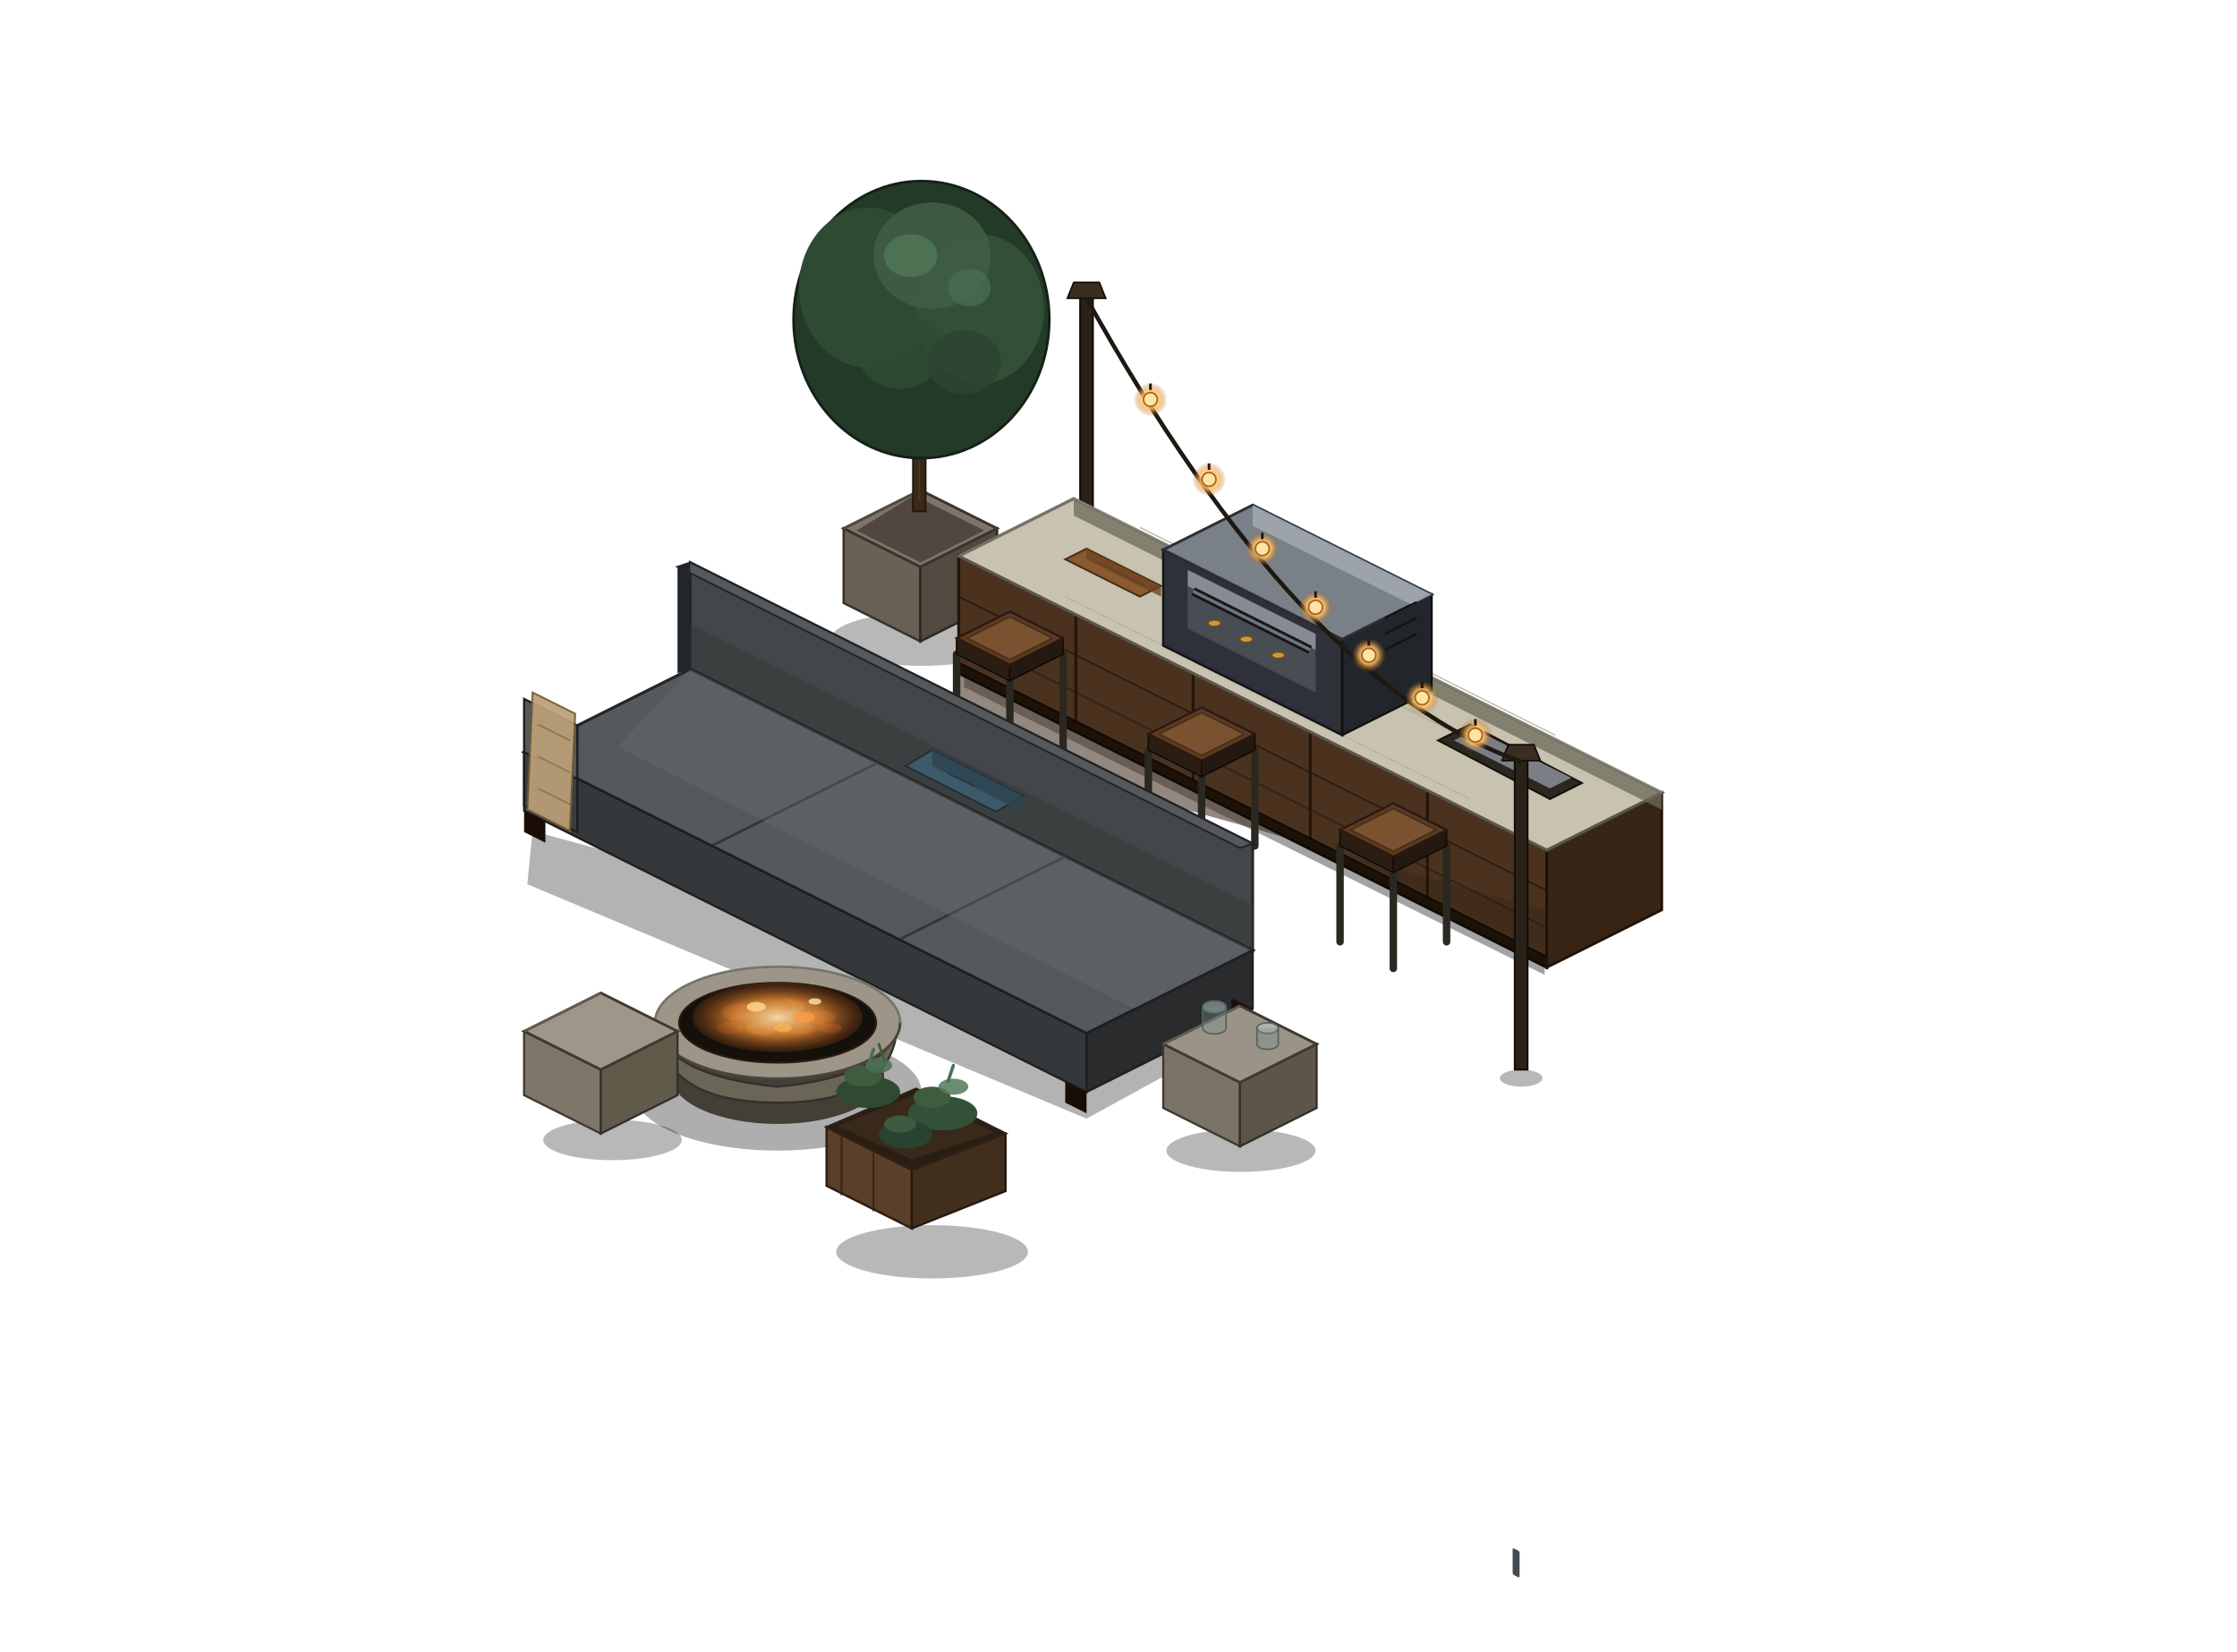
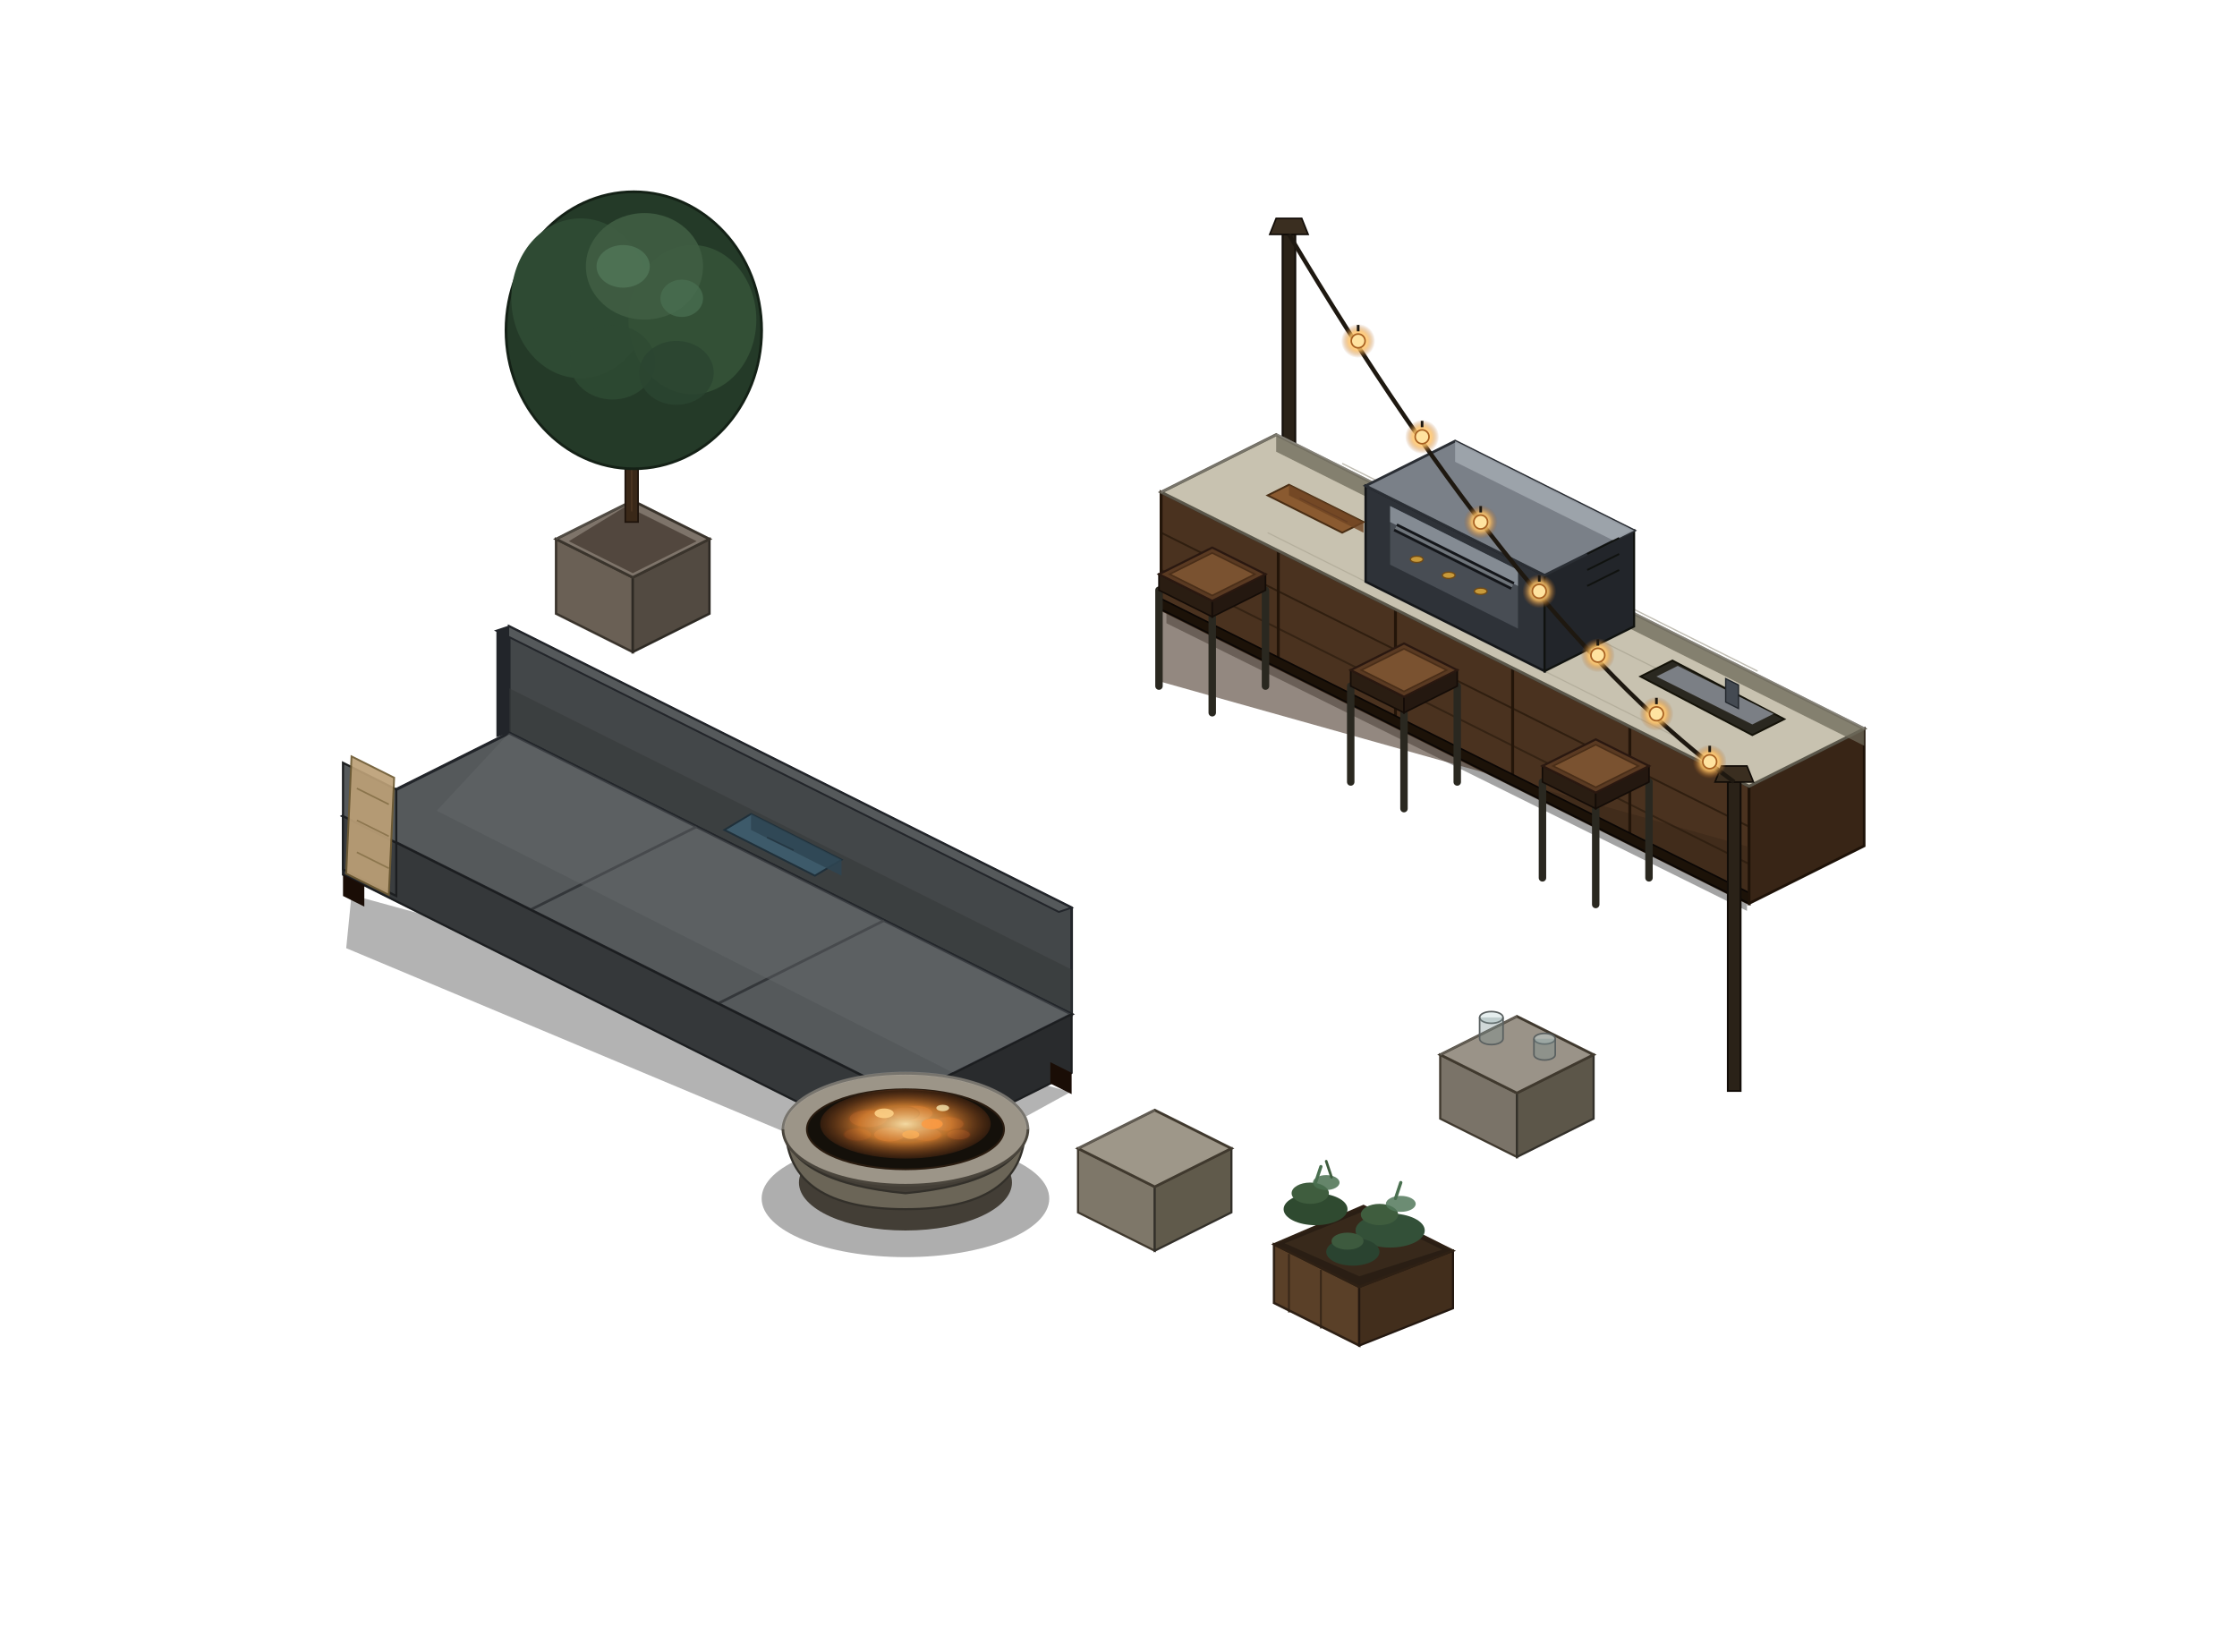
<svg xmlns="http://www.w3.org/2000/svg" viewBox="20 0 420 310">
  <defs>
    <radialGradient id="deckFireGlow" cx="50%" cy="50%" r="60%">
      <stop offset="0%" stop-color="#ffe3a8" stop-opacity="0.95" />
      <stop offset="45%" stop-color="#ff9a3a" stop-opacity="0.7" />
      <stop offset="100%" stop-color="#7a2a10" stop-opacity="0" />
    </radialGradient>
    <radialGradient id="deckBulbGlow" cx="50%" cy="50%" r="50%">
      <stop offset="0%" stop-color="#fff2c0" stop-opacity="1" />
      <stop offset="55%" stop-color="#ffc060" stop-opacity="0.8" />
      <stop offset="100%" stop-color="#a86020" stop-opacity="0" />
    </radialGradient>
    <g id="deckBarStool">
      <line x1="-10" y1="0" x2="-10" y2="-18" stroke="#2a2820" stroke-width="1.4" stroke-linecap="round" />
      <line x1="0" y1="5" x2="0" y2="-13" stroke="#2a2820" stroke-width="1.4" stroke-linecap="round" />
      <line x1="10" y1="0" x2="10" y2="-18" stroke="#2a2820" stroke-width="1.4" stroke-linecap="round" />
      <polygon points="-10,-21 0,-16 0,-13 -10,-18" fill="#2a1d12" stroke="#140c07" stroke-width="0.3" />
      <polygon points="0,-16 10,-21 10,-18 0,-13" fill="#241810" stroke="#140c07" stroke-width="0.3" />
      <polygon points="-10,-21 0,-16 10,-21 0,-26" fill="#5a3a22" stroke="#2a1810" stroke-width="0.4" />
      <polygon points="-8,-21 0,-17 8,-21 0,-25" fill="#7a5230" stroke="#4a2e18" stroke-width="0.3" />
    </g>
  </defs>
-   <ellipse cx="193" cy="120" rx="17" ry="5" fill="rgba(0,0,0,0.28)" />
-   <polygon points="178.4,99.2 192.8,106.4 192.8,120.4 178.4,113.2" fill="#6a6055" stroke="#3a342c" stroke-width="0.45" />
-   <polygon points="192.8,106.4 207.2,99.2 207.2,113.2 192.8,120.4" fill="#524a41" stroke="#2e2a24" stroke-width="0.45" />
-   <polygon points="192.8,92 207.2,99.2 192.8,106.4 178.4,99.2" fill="#7e746a" stroke="#3a342c" stroke-width="0.5" />
-   <polygon points="191.6,93 204.8,99.6 192.8,105.6 180.8,99.6" fill="#4a3f36" opacity="0.85" />
-   <line x1="178.4" y1="99.2" x2="192.8" y2="92" stroke="rgba(255,255,255,0.12)" stroke-width="0.4" />
-   <rect x="191.4" y="68" width="2.4" height="28" fill="#3a2818" stroke="#1e130b" stroke-width="0.3" />
-   <line x1="192.6" y1="70" x2="192.6" y2="94" stroke="#5a4028" stroke-width="0.3" opacity="0.5" />
-   <ellipse cx="193" cy="60" rx="24" ry="26" fill="#243a28" stroke="#142116" stroke-width="0.5" />
-   <ellipse cx="183" cy="54" rx="13" ry="15" fill="#2e4a33" />
-   <ellipse cx="204" cy="58" rx="12" ry="14" fill="#335036" />
-   <ellipse cx="195" cy="48" rx="11" ry="10" fill="#3f5d42" opacity="0.9" />
-   <ellipse cx="189" cy="66" rx="8" ry="7" fill="#2e4a33" opacity="0.85" />
-   <ellipse cx="201" cy="68" rx="7" ry="6" fill="#2a4430" opacity="0.85" />
-   <ellipse cx="191" cy="48" rx="5" ry="4" fill="#52785a" opacity="0.75" />
-   <ellipse cx="202" cy="54" rx="4" ry="3.5" fill="#4a7052" opacity="0.7" />
-   <ellipse cx="224" cy="116" rx="4" ry="1.6" fill="rgba(0,0,0,0.28)" />
-   <rect x="222.8" y="56" width="2.4" height="58" fill="#2a2218" stroke="#120d08" stroke-width="0.35" />
-   <polygon points="220.4,56 227.6,56 226.4,53 221.6,53" fill="#3a2e20" stroke="#120d08" stroke-width="0.3" />
-   <polygon points="201,127 310,181 310,183 201,129" fill="rgba(0,0,0,0.36)" />
-   <polygon points="200,104.4 310.4,159.6 310.4,181.6 200,126.4" fill="#4a321f" stroke="#231509" stroke-width="0.55" />
-   <polygon points="200,140 310.4,171 310.4,181.6 200,126.4" fill="#3a2617" opacity="0.55" />
-   <line x1="222" y1="115.4" x2="222" y2="137.4" stroke="#231509" stroke-width="0.55" />
-   <line x1="244" y1="126.4" x2="244" y2="148.4" stroke="#231509" stroke-width="0.55" />
-   <line x1="266" y1="137.4" x2="266" y2="159.4" stroke="#231509" stroke-width="0.55" />
-   <line x1="288" y1="148.4" x2="288" y2="170.4" stroke="#231509" stroke-width="0.55" />
-   <line x1="200" y1="112" x2="310.4" y2="167.2" stroke="#231509" stroke-width="0.35" opacity="0.7" />
-   <line x1="200" y1="119" x2="310.4" y2="174.2" stroke="#231509" stroke-width="0.35" opacity="0.55" />
-   <polygon points="200,124.4 310.4,179.6 310.4,181.6 200,126.4" fill="#1c1208" stroke="#0a0604" stroke-width="0.3" />
-   <polygon points="332,148.8 310.4,159.6 310.4,181.6 332,170.8" fill="#382516" stroke="#1e1208" stroke-width="0.5" />
-   <polygon points="221.6,93.6 332,148.8 310.4,159.6 200,104.4" fill="#c8c2b0" stroke="#5a564a" stroke-width="0.55" />
-   <line x1="221.6" y1="93.6" x2="332" y2="148.8" stroke="rgba(255,255,255,0.28)" stroke-width="0.5" />
-   <line x1="221.6" y1="93.6" x2="200" y2="104.4" stroke="rgba(255,255,255,0.18)" stroke-width="0.4" />
-   <line x1="234" y1="99" x2="312" y2="138" stroke="#8e8876" stroke-width="0.25" opacity="0.55" />
-   <line x1="220" y1="112" x2="296" y2="150" stroke="#9c9684" stroke-width="0.22" opacity="0.45" />
-   <line x1="242" y1="112" x2="302" y2="142" stroke="#8e8876" stroke-width="0.22" opacity="0.4" />
-   <polygon points="221.6,93.6 332,148.8 332,152 221.6,96.8" fill="#6e6a5a" opacity="0.75" />
-   <polygon points="296,136 317,147 311,150 290,139" fill="#2a2820" stroke="#141208" stroke-width="0.35" />
-   <polygon points="297,137 315,146 311,148 293,139" fill="#8a8e96" opacity="0.85" />
-   <rect x="304" y="139" width="1.3" height="5" rx="0.3" fill="#444a52" transform="skewY(26.5)" />
-   <polygon points="238.4,103.2 272,120 272,138 238.4,121.2" fill="#2e3238" stroke="#141619" stroke-width="0.45" />
-   <polygon points="243,107 267,119 267,130 243,118" fill="#4a5058" opacity="0.9" />
-   <polygon points="243,107 267,119 267,122 243,110" fill="#8e969e" opacity="0.85" />
-   <polygon points="288.8,111.6 272,120 272,138 288.8,129.6" fill="#22252a" stroke="#10120f" stroke-width="0.4" />
-   <polygon points="255.2,94.8 288.8,111.6 272,120 238.4,103.2" fill="#7a8088" stroke="#2a2e34" stroke-width="0.5" />
-   <polygon points="255.2,94.8 288.8,111.6 285,113.5 255.2,98.7" fill="#a0a6ae" opacity="0.9" />
-   <line x1="244" y1="111" x2="266" y2="122" stroke="#14161a" stroke-width="1.6" />
-   <line x1="244" y1="111" x2="266" y2="122" stroke="#6e747a" stroke-width="0.6" />
-   <ellipse cx="248" cy="117" rx="1.2" ry="0.6" fill="#c89a3a" stroke="#6e4a18" stroke-width="0.25" />
-   <ellipse cx="254" cy="120" rx="1.2" ry="0.6" fill="#c89a3a" stroke="#6e4a18" stroke-width="0.25" />
-   <ellipse cx="260" cy="123" rx="1.2" ry="0.6" fill="#c89a3a" stroke="#6e4a18" stroke-width="0.25" />
-   <line x1="280" y1="116" x2="286" y2="113" stroke="#10120f" stroke-width="0.35" />
-   <line x1="280" y1="119" x2="286" y2="116" stroke="#10120f" stroke-width="0.35" />
-   <line x1="280" y1="122" x2="286" y2="119" stroke="#10120f" stroke-width="0.35" />
-   <polygon points="224,103 238,110 234,112 220,105" fill="#8a5a30" stroke="#4a2e14" stroke-width="0.35" />
-   <polygon points="224,103 238,110 238,112 224,105" fill="#6e4422" opacity="0.8" />
-   <line x1="226" y1="105.5" x2="235" y2="110" stroke="#5a3520" stroke-width="0.25" opacity="0.5" />
-   <use href="#deckBarStool" transform="translate(209.6 140.8)" />
-   <use href="#deckBarStool" transform="translate(245.6 158.8)" />
-   <use href="#deckBarStool" transform="translate(281.6 176.8)" />
-   <ellipse cx="305.6" cy="202.4" rx="4" ry="1.6" fill="rgba(0,0,0,0.28)" />
-   <rect x="304.4" y="142.8" width="2.4" height="58" fill="#2a2218" stroke="#120d08" stroke-width="0.35" />
-   <polygon points="302,142.8 309.2,142.8 308,139.8 303.2,139.8" fill="#3a2e20" stroke="#120d08" stroke-width="0.3" />
-   <polygon points="120,156 255,193 224,210 119,166" fill="rgba(0,0,0,0.3)" />
-   <polygon points="149.6,125.6 255.2,178.4 255.2,158.4 149.6,105.6" fill="#434749" stroke="#22252a" stroke-width="0.5" />
-   <polygon points="149.6,125.6 255.2,178.4 255.2,170 149.6,117.2" fill="#353839" opacity="0.55" />
-   <polygon points="149.6,105.6 255.2,158.4 252.8,159.2 147.2,106.4" fill="#55595b" stroke="#22252a" stroke-width="0.35" />
-   <polygon points="149.6,105.6 147.2,106.4 147.2,126.4 149.6,125.6" fill="#22252a" />
-   <polygon points="149.6,125.6 255.2,178.4 224,194 118.4,141.2" fill="#55595b" stroke="#22252a" stroke-width="0.55" />
-   <line x1="184.8" y1="143.2" x2="153.6" y2="158.8" stroke="#2e3134" stroke-width="0.5" opacity="0.85" />
-   <line x1="220" y1="160.8" x2="188.8" y2="176.4" stroke="#2e3134" stroke-width="0.5" opacity="0.85" />
-   <polygon points="149.6,125.6 255.2,178.4 233,189.4 136,140.2" fill="#6a6e70" opacity="0.35" />
-   <polygon points="118.4,141.2 224,194 224,205 118.4,152.2" fill="#35383a" stroke="#1c1e20" stroke-width="0.4" />
-   <polygon points="224,194 255.2,178.4 255.2,189.4 224,205" fill="#292b2d" stroke="#1c1e20" stroke-width="0.4" />
-   <polygon points="118.4,152.2 122.4,154.2 122.4,158.2 118.4,156.2" fill="#1a0d06" />
-   <polygon points="220,203 224,205 224,209 220,207" fill="#1a0d06" />
-   <polygon points="251.2,187.4 255.2,189.4 255.2,193.4 251.2,191.4" fill="#1a0d06" />
-   <polygon points="118.4,141.2 128.4,146.2 128.4,156.2 118.4,151.2" fill="#3a3d3f" stroke="#1c1e20" stroke-width="0.4" />
-   <polygon points="118.4,131.2 128.4,136.2 128.4,146.2 118.4,141.2" fill="#55595b" stroke="#1c1e20" stroke-width="0.4" />
-   <polygon points="118.4,131.2 128.4,136.2 127.2,135.6 117.2,130.6" fill="#3a3d3f" />
-   <polygon points="195,140.8 212,149.4 207,152.4 190,143.8" fill="#3d5a6a" stroke="#20303a" stroke-width="0.35" />
-   <polygon points="195,140.8 212,149.4 212,152.4 195,143.8" fill="#2e4552" opacity="0.85" />
-   <line x1="198" y1="145.2" x2="203" y2="147.6" stroke="#20303a" stroke-width="0.3" opacity="0.7" />
-   <polygon points="120,130 128,134 127,156 119,152" fill="#bca076" stroke="#6e5a32" stroke-width="0.35" opacity="0.92" />
-   <line x1="121" y1="136" x2="127" y2="139" stroke="#6e5a32" stroke-width="0.3" opacity="0.6" />
-   <line x1="121" y1="142" x2="127" y2="145" stroke="#6e5a32" stroke-width="0.3" opacity="0.55" />
-   <line x1="121" y1="148" x2="127" y2="151" stroke="#6e5a32" stroke-width="0.3" opacity="0.55" />
-   <ellipse cx="253" cy="216" rx="14" ry="4" fill="rgba(0,0,0,0.28)" />
-   <polygon points="238.4,196 252.8,203.2 252.8,215.2 238.4,208" fill="#7a7368" stroke="#40392e" stroke-width="0.4" />
-   <polygon points="252.8,203.2 267.2,196 267.2,208 252.8,215.2" fill="#5c5649" stroke="#33302a" stroke-width="0.4" />
-   <polygon points="252.8,188.8 267.2,196 252.8,203.2 238.4,196" fill="#9a9388" stroke="#40392e" stroke-width="0.5" />
-   <line x1="238.4" y1="196" x2="252.8" y2="188.8" stroke="rgba(255,255,255,0.18)" stroke-width="0.4" />
-   <ellipse cx="248" cy="189" rx="2.2" ry="1.1" fill="rgba(200,220,220,0.45)" stroke="#5a6060" stroke-width="0.3" />
-   <path d="M 245.8,189 L 245.8,193 A 2.2,1.1 0 0 0 250.2,193 L 250.2,189" fill="rgba(120,145,145,0.35)" stroke="#5a6060" stroke-width="0.3" />
-   <ellipse cx="258" cy="193" rx="2" ry="1" fill="rgba(200,220,220,0.45)" stroke="#5a6060" stroke-width="0.3" />
-   <path d="M 256,193 L 256,196 A 2,1 0 0 0 260,196 L 260,193" fill="rgba(120,145,145,0.35)" stroke="#5a6060" stroke-width="0.3" />
-   <ellipse cx="166" cy="205" rx="27" ry="11" fill="rgba(0,0,0,0.32)" />
-   <ellipse cx="166" cy="202" rx="20" ry="9" fill="#433e36" />
-   <path d="M 143.5,192 Q 144,207 166,207 Q 188,207 188.5,192 L 189,192 Q 187,202 166,204 Q 145,202 143,192 Z" fill="#6b6557" stroke="#33302a" stroke-width="0.4" />
-   <ellipse cx="166" cy="192" rx="23" ry="10.5" fill="#9c9588" stroke="#4a453c" stroke-width="0.5" />
-   <path d="M 143,192 A 23,10.5 0 0 1 189,192" fill="none" stroke="rgba(255,255,255,0.25)" stroke-width="0.6" />
-   <ellipse cx="166" cy="192" rx="18.5" ry="7.5" fill="#14100a" stroke="#2a1c10" stroke-width="0.35" />
-   <ellipse cx="159" cy="190" rx="3.6" ry="1.7" fill="#4a2412" stroke="#231008" stroke-width="0.25" />
-   <ellipse cx="168" cy="189" rx="3.2" ry="1.5" fill="#5a2c16" stroke="#231008" stroke-width="0.25" />
-   <ellipse cx="174" cy="191" rx="3" ry="1.4" fill="#4a2412" stroke="#231008" stroke-width="0.25" />
-   <ellipse cx="163" cy="193" rx="3" ry="1.4" fill="#5a2c16" stroke="#231008" stroke-width="0.25" />
-   <ellipse cx="170" cy="193" rx="2.8" ry="1.3" fill="#4a2412" stroke="#231008" stroke-width="0.25" />
-   <ellipse cx="166" cy="189" rx="2.6" ry="1.2" fill="#3a1c0c" stroke="#231008" stroke-width="0.25" />
-   <ellipse cx="157" cy="193" rx="2.6" ry="1.2" fill="#3a1c0c" stroke="#231008" stroke-width="0.2" />
-   <ellipse cx="176" cy="193" rx="2.2" ry="1" fill="#4a2412" stroke="#231008" stroke-width="0.2" />
-   <ellipse cx="166" cy="191" rx="16" ry="6.5" fill="url(#deckFireGlow)" />
-   <ellipse cx="162" cy="189" rx="1.8" ry="0.9" fill="#ffd48a" opacity="0.85" />
-   <ellipse cx="171" cy="191" rx="2" ry="1" fill="#ff9a40" opacity="0.8" />
-   <ellipse cx="167" cy="193" rx="1.6" ry="0.8" fill="#ffb258" opacity="0.7" />
-   <ellipse cx="173" cy="188" rx="1.2" ry="0.6" fill="#fff0b8" opacity="0.75" />
-   <ellipse cx="135" cy="214" rx="13" ry="3.8" fill="rgba(0,0,0,0.28)" />
-   <polygon points="118.4,193.6 132.8,200.8 132.8,212.8 118.4,205.6" fill="#7e7769" stroke="#40392e" stroke-width="0.4" />
-   <polygon points="132.8,200.8 147.2,193.6 147.2,205.6 132.8,212.8" fill="#605a4b" stroke="#33302a" stroke-width="0.4" />
-   <polygon points="132.8,186.4 147.2,193.6 132.8,200.8 118.4,193.6" fill="#9e9789" stroke="#40392e" stroke-width="0.5" />
-   <line x1="118.4" y1="193.6" x2="132.8" y2="186.4" stroke="rgba(255,255,255,0.18)" stroke-width="0.4" />
-   <ellipse cx="195" cy="235" rx="18" ry="5" fill="rgba(0,0,0,0.28)" />
-   <polygon points="175.2,211.6 191.2,219.6 191.2,230.6 175.2,222.6" fill="#5a4028" stroke="#2e2014" stroke-width="0.45" />
-   <line x1="178" y1="213.4" x2="178" y2="224.4" stroke="#2e2014" stroke-width="0.35" opacity="0.8" />
-   <line x1="184" y1="216.4" x2="184" y2="227.4" stroke="#2e2014" stroke-width="0.35" opacity="0.8" />
-   <polygon points="208.8,212.8 191.2,219.6 191.2,230.6 208.8,223.6" fill="#422e1c" stroke="#241810" stroke-width="0.4" />
-   <polygon points="192,204.4 208.8,212.8 191.2,219.6 175.2,211.6" fill="#2a1e14" stroke="#2e2014" stroke-width="0.45" />
-   <polygon points="192,205.4 206.8,212.6 191.2,217.6 177.2,211.4" fill="#3d2e1e" opacity="0.7" />
-   <ellipse cx="183" cy="205" rx="6" ry="3" fill="#2f4a30" />
-   <ellipse cx="182" cy="202" rx="3.5" ry="2" fill="#3f5d3e" />
-   <ellipse cx="185" cy="200" rx="2.5" ry="1.4" fill="#4a7050" opacity="0.85" />
-   <ellipse cx="197" cy="209" rx="6.5" ry="3.2" fill="#335038" />
-   <ellipse cx="195" cy="206" rx="3.5" ry="2" fill="#3f5d3e" />
-   <ellipse cx="199" cy="204" rx="2.8" ry="1.5" fill="#52785a" opacity="0.85" />
-   <ellipse cx="190" cy="213" rx="5" ry="2.6" fill="#2a4330" />
-   <ellipse cx="189" cy="211" rx="3" ry="1.6" fill="#3d5a3e" />
-   <line x1="183" y1="200" x2="184" y2="197" stroke="#4a7050" stroke-width="0.6" stroke-linecap="round" />
-   <line x1="198" y1="203" x2="199" y2="200" stroke="#4a7050" stroke-width="0.6" stroke-linecap="round" />
-   <line x1="186" y1="199" x2="185" y2="196" stroke="#3f5d3e" stroke-width="0.5" stroke-linecap="round" />
-   <path d="M 224,56 Q 264,128 305.6,143" fill="none" stroke="#1e1810" stroke-width="0.8" />
+   <g transform="translate(-54 2)">
+     <polygon points="178.4,99.2 192.8,106.4 192.8,120.4 178.4,113.2" fill="#6a6055" stroke="#3a342c" stroke-width="0.45" />
+     <polygon points="192.8,106.4 207.2,99.2 207.2,113.2 192.8,120.4" fill="#524a41" stroke="#2e2a24" stroke-width="0.45" />
+     <polygon points="192.8,92 207.2,99.2 192.8,106.4 178.4,99.2" fill="#7e746a" stroke="#3a342c" stroke-width="0.5" />
+     <polygon points="191.6,93 204.8,99.6 192.8,105.6 180.8,99.6" fill="#4a3f36" opacity="0.85" />
+     <line x1="178.4" y1="99.2" x2="192.8" y2="92" stroke="rgba(255,255,255,0.12)" stroke-width="0.4" />
+     <rect x="191.4" y="68" width="2.4" height="28" fill="#3a2818" stroke="#1e130b" stroke-width="0.3" />
+     <line x1="192.6" y1="70" x2="192.6" y2="94" stroke="#5a4028" stroke-width="0.3" opacity="0.5" />
+     <ellipse cx="193" cy="60" rx="24" ry="26" fill="#243a28" stroke="#142116" stroke-width="0.5" />
+     <ellipse cx="183" cy="54" rx="13" ry="15" fill="#2e4a33" />
+     <ellipse cx="204" cy="58" rx="12" ry="14" fill="#335036" />
+     <ellipse cx="195" cy="48" rx="11" ry="10" fill="#3f5d42" opacity="0.9" />
+     <ellipse cx="189" cy="66" rx="8" ry="7" fill="#2e4a33" opacity="0.85" />
+     <ellipse cx="201" cy="68" rx="7" ry="6" fill="#2a4430" opacity="0.85" />
+     <ellipse cx="191" cy="48" rx="5" ry="4" fill="#52785a" opacity="0.75" />
+     <ellipse cx="202" cy="54" rx="4" ry="3.5" fill="#4a7052" opacity="0.7" />
+   </g>
+   <g transform="translate(38 -12)">
+     <rect x="222.8" y="56" width="2.4" height="58" fill="#2a2218" stroke="#120d08" stroke-width="0.35" />
+     <polygon points="220.4,56 227.6,56 226.4,53 221.6,53" fill="#3a2e20" stroke="#120d08" stroke-width="0.3" />
+     <polygon points="201,127 310,181 310,183 201,129" fill="rgba(0,0,0,0.36)" />
+     <polygon points="200,104.4 310.4,159.6 310.4,181.6 200,126.4" fill="#4a321f" stroke="#231509" stroke-width="0.55" />
+     <polygon points="200,140 310.4,171 310.4,181.6 200,126.4" fill="#3a2617" opacity="0.55" />
+     <line x1="222" y1="115.4" x2="222" y2="137.4" stroke="#231509" stroke-width="0.55" />
+     <line x1="244" y1="126.4" x2="244" y2="148.4" stroke="#231509" stroke-width="0.55" />
+     <line x1="266" y1="137.4" x2="266" y2="159.4" stroke="#231509" stroke-width="0.55" />
+     <line x1="288" y1="148.4" x2="288" y2="170.4" stroke="#231509" stroke-width="0.55" />
+     <line x1="200" y1="112" x2="310.4" y2="167.2" stroke="#231509" stroke-width="0.35" opacity="0.7" />
+     <line x1="200" y1="119" x2="310.4" y2="174.2" stroke="#231509" stroke-width="0.35" opacity="0.55" />
+     <polygon points="200,124.4 310.4,179.6 310.4,181.6 200,126.4" fill="#1c1208" stroke="#0a0604" stroke-width="0.3" />
+     <polygon points="332,148.8 310.4,159.6 310.4,181.6 332,170.8" fill="#382516" stroke="#1e1208" stroke-width="0.5" />
+     <polygon points="221.6,93.6 332,148.8 310.4,159.6 200,104.4" fill="#c8c2b0" stroke="#5a564a" stroke-width="0.55" />
+     <line x1="221.6" y1="93.6" x2="332" y2="148.8" stroke="rgba(255,255,255,0.28)" stroke-width="0.5" />
+     <line x1="221.6" y1="93.6" x2="200" y2="104.4" stroke="rgba(255,255,255,0.18)" stroke-width="0.4" />
+     <line x1="234" y1="99" x2="312" y2="138" stroke="#8e8876" stroke-width="0.25" opacity="0.55" />
+     <line x1="220" y1="112" x2="296" y2="150" stroke="#9c9684" stroke-width="0.22" opacity="0.45" />
+     <line x1="242" y1="112" x2="302" y2="142" stroke="#8e8876" stroke-width="0.22" opacity="0.4" />
+     <polygon points="221.6,93.6 332,148.8 332,152 221.6,96.8" fill="#6e6a5a" opacity="0.75" />
+     <polygon points="296,136 317,147 311,150 290,139" fill="#2a2820" stroke="#141208" stroke-width="0.35" />
+     <polygon points="297,137 315,146 311,148 293,139" fill="#8a8e96" opacity="0.85" />
+     <path d="M 306,139.4 L 308.4,140.6 L 308.4,145 L 306,143.8 Z" fill="#444a52" stroke="#22272d" stroke-width="0.25" />
+     <polygon points="238.4,103.2 272,120 272,138 238.4,121.2" fill="#2e3238" stroke="#141619" stroke-width="0.45" />
+     <polygon points="243,107 267,119 267,130 243,118" fill="#4a5058" opacity="0.9" />
+     <polygon points="243,107 267,119 267,122 243,110" fill="#8e969e" opacity="0.85" />
+     <polygon points="288.8,111.6 272,120 272,138 288.8,129.6" fill="#22252a" stroke="#10120f" stroke-width="0.4" />
+     <polygon points="255.2,94.8 288.8,111.6 272,120 238.4,103.2" fill="#7a8088" stroke="#2a2e34" stroke-width="0.5" />
+     <polygon points="255.2,94.8 288.8,111.6 285,113.5 255.2,98.7" fill="#a0a6ae" opacity="0.9" />
+     <line x1="244" y1="111" x2="266" y2="122" stroke="#14161a" stroke-width="1.6" />
+     <line x1="244" y1="111" x2="266" y2="122" stroke="#6e747a" stroke-width="0.6" />
+     <ellipse cx="248" cy="117" rx="1.2" ry="0.6" fill="#c89a3a" stroke="#6e4a18" stroke-width="0.25" />
+     <ellipse cx="254" cy="120" rx="1.2" ry="0.6" fill="#c89a3a" stroke="#6e4a18" stroke-width="0.25" />
+     <ellipse cx="260" cy="123" rx="1.2" ry="0.6" fill="#c89a3a" stroke="#6e4a18" stroke-width="0.25" />
+     <line x1="280" y1="116" x2="286" y2="113" stroke="#10120f" stroke-width="0.35" />
+     <line x1="280" y1="119" x2="286" y2="116" stroke="#10120f" stroke-width="0.35" />
+     <line x1="280" y1="122" x2="286" y2="119" stroke="#10120f" stroke-width="0.35" />
+     <polygon points="224,103 238,110 234,112 220,105" fill="#8a5a30" stroke="#4a2e14" stroke-width="0.35" />
+     <polygon points="224,103 238,110 238,112 224,105" fill="#6e4422" opacity="0.8" />
+     <line x1="226" y1="105.5" x2="235" y2="110" stroke="#5a3520" stroke-width="0.25" opacity="0.5" />
+     <use href="#deckBarStool" transform="translate(209.6 140.8)" />
+     <use href="#deckBarStool" transform="translate(245.6 158.8)" />
+     <use href="#deckBarStool" transform="translate(281.6 176.8)" />
+   </g>
+   <g transform="translate(40 4)">
+     <rect x="304.4" y="142.8" width="2.4" height="58" fill="#2a2218" stroke="#120d08" stroke-width="0.35" />
+     <polygon points="302,142.8 309.2,142.8 308,139.8 303.2,139.8" fill="#3a2e20" stroke="#120d08" stroke-width="0.3" />
+   </g>
+   <g transform="translate(-34 12)">
+     <polygon points="120,156 255,193 224,210 119,166" fill="rgba(0,0,0,0.3)" />
+     <polygon points="149.6,125.6 255.2,178.4 255.2,158.4 149.6,105.6" fill="#434749" stroke="#22252a" stroke-width="0.5" />
+     <polygon points="149.6,125.6 255.2,178.4 255.2,170 149.6,117.2" fill="#353839" opacity="0.55" />
+     <polygon points="149.6,105.6 255.2,158.4 252.8,159.2 147.2,106.4" fill="#55595b" stroke="#22252a" stroke-width="0.35" />
+     <polygon points="149.6,105.6 147.2,106.4 147.2,126.4 149.6,125.6" fill="#22252a" />
+     <polygon points="149.6,125.6 255.2,178.4 224,194 118.4,141.2" fill="#55595b" stroke="#22252a" stroke-width="0.55" />
+     <line x1="184.8" y1="143.2" x2="153.6" y2="158.8" stroke="#2e3134" stroke-width="0.5" opacity="0.85" />
+     <line x1="220" y1="160.8" x2="188.8" y2="176.4" stroke="#2e3134" stroke-width="0.5" opacity="0.85" />
+     <polygon points="149.6,125.6 255.2,178.4 233,189.4 136,140.2" fill="#6a6e70" opacity="0.35" />
+     <polygon points="118.4,141.2 224,194 224,205 118.4,152.2" fill="#35383a" stroke="#1c1e20" stroke-width="0.4" />
+     <polygon points="224,194 255.2,178.4 255.2,189.4 224,205" fill="#292b2d" stroke="#1c1e20" stroke-width="0.4" />
+     <polygon points="118.4,152.2 122.4,154.2 122.4,158.2 118.4,156.2" fill="#1a0d06" />
+     <polygon points="220,203 224,205 224,209 220,207" fill="#1a0d06" />
+     <polygon points="251.2,187.4 255.2,189.4 255.2,193.4 251.2,191.4" fill="#1a0d06" />
+     <polygon points="118.4,141.2 128.4,146.2 128.4,156.2 118.4,151.2" fill="#3a3d3f" stroke="#1c1e20" stroke-width="0.4" />
+     <polygon points="118.4,131.2 128.4,136.2 128.4,146.2 118.4,141.2" fill="#55595b" stroke="#1c1e20" stroke-width="0.4" />
+     <polygon points="118.4,131.2 128.4,136.2 127.2,135.6 117.2,130.6" fill="#3a3d3f" />
+     <polygon points="195,140.8 212,149.4 207,152.4 190,143.8" fill="#3d5a6a" stroke="#20303a" stroke-width="0.35" />
+     <polygon points="195,140.8 212,149.4 212,152.4 195,143.8" fill="#2e4552" opacity="0.85" />
+     <line x1="198" y1="145.2" x2="203" y2="147.6" stroke="#20303a" stroke-width="0.3" opacity="0.7" />
+     <polygon points="120,130 128,134 127,156 119,152" fill="#bca076" stroke="#6e5a32" stroke-width="0.35" opacity="0.92" />
+     <line x1="121" y1="136" x2="127" y2="139" stroke="#6e5a32" stroke-width="0.3" opacity="0.6" />
+     <line x1="121" y1="142" x2="127" y2="145" stroke="#6e5a32" stroke-width="0.3" opacity="0.55" />
+     <line x1="121" y1="148" x2="127" y2="151" stroke="#6e5a32" stroke-width="0.3" opacity="0.55" />
+   </g>
+   <g transform="translate(52 2)">
+     <polygon points="238.4,196 252.8,203.2 252.8,215.2 238.4,208" fill="#7a7368" stroke="#40392e" stroke-width="0.4" />
+     <polygon points="252.8,203.2 267.2,196 267.2,208 252.8,215.2" fill="#5c5649" stroke="#33302a" stroke-width="0.4" />
+     <polygon points="252.8,188.8 267.2,196 252.8,203.2 238.4,196" fill="#9a9388" stroke="#40392e" stroke-width="0.5" />
+     <line x1="238.4" y1="196" x2="252.8" y2="188.8" stroke="rgba(255,255,255,0.18)" stroke-width="0.4" />
+     <ellipse cx="248" cy="189" rx="2.2" ry="1.1" fill="rgba(200,220,220,0.45)" stroke="#5a6060" stroke-width="0.3" />
+     <path d="M 245.8,189 L 245.8,193 A 2.2,1.1 0 0 0 250.2,193 L 250.2,189" fill="rgba(120,145,145,0.35)" stroke="#5a6060" stroke-width="0.3" />
+     <ellipse cx="258" cy="193" rx="2" ry="1" fill="rgba(200,220,220,0.45)" stroke="#5a6060" stroke-width="0.3" />
+     <path d="M 256,193 L 256,196 A 2,1 0 0 0 260,196 L 260,193" fill="rgba(120,145,145,0.35)" stroke="#5a6060" stroke-width="0.3" />
+   </g>
+   <g transform="translate(24 20)">
+     <ellipse cx="166" cy="205" rx="27" ry="11" fill="rgba(0,0,0,0.32)" />
+     <ellipse cx="166" cy="202" rx="20" ry="9" fill="#433e36" />
+     <path d="M 143.5,192 Q 144,207 166,207 Q 188,207 188.5,192 L 189,192 Q 187,202 166,204 Q 145,202 143,192 Z" fill="#6b6557" stroke="#33302a" stroke-width="0.4" />
+     <ellipse cx="166" cy="192" rx="23" ry="10.5" fill="#9c9588" stroke="#4a453c" stroke-width="0.5" />
+     <path d="M 143,192 A 23,10.5 0 0 1 189,192" fill="none" stroke="rgba(255,255,255,0.25)" stroke-width="0.6" />
+     <ellipse cx="166" cy="192" rx="18.5" ry="7.5" fill="#14100a" stroke="#2a1c10" stroke-width="0.35" />
+     <ellipse cx="159" cy="190" rx="3.6" ry="1.7" fill="#4a2412" stroke="#231008" stroke-width="0.25" />
+     <ellipse cx="168" cy="189" rx="3.2" ry="1.5" fill="#5a2c16" stroke="#231008" stroke-width="0.25" />
+     <ellipse cx="174" cy="191" rx="3" ry="1.4" fill="#4a2412" stroke="#231008" stroke-width="0.25" />
+     <ellipse cx="163" cy="193" rx="3" ry="1.4" fill="#5a2c16" stroke="#231008" stroke-width="0.25" />
+     <ellipse cx="170" cy="193" rx="2.8" ry="1.3" fill="#4a2412" stroke="#231008" stroke-width="0.25" />
+     <ellipse cx="166" cy="189" rx="2.6" ry="1.2" fill="#3a1c0c" stroke="#231008" stroke-width="0.25" />
+     <ellipse cx="157" cy="193" rx="2.6" ry="1.2" fill="#3a1c0c" stroke="#231008" stroke-width="0.2" />
+     <ellipse cx="176" cy="193" rx="2.2" ry="1" fill="#4a2412" stroke="#231008" stroke-width="0.2" />
+     <ellipse cx="166" cy="191" rx="16" ry="6.5" fill="url(#deckFireGlow)" />
+     <ellipse cx="162" cy="189" rx="1.8" ry="0.9" fill="#ffd48a" opacity="0.85" />
+     <ellipse cx="171" cy="191" rx="2" ry="1" fill="#ff9a40" opacity="0.8" />
+     <ellipse cx="167" cy="193" rx="1.6" ry="0.8" fill="#ffb258" opacity="0.7" />
+     <ellipse cx="173" cy="188" rx="1.2" ry="0.6" fill="#fff0b8" opacity="0.75" />
+   </g>
+   <g transform="translate(104 22)">
+     <polygon points="118.4,193.6 132.8,200.8 132.8,212.8 118.4,205.6" fill="#7e7769" stroke="#40392e" stroke-width="0.4" />
+     <polygon points="132.8,200.8 147.2,193.6 147.2,205.6 132.8,212.8" fill="#605a4b" stroke="#33302a" stroke-width="0.4" />
+     <polygon points="132.8,186.4 147.2,193.6 132.8,200.8 118.4,193.6" fill="#9e9789" stroke="#40392e" stroke-width="0.5" />
+     <line x1="118.4" y1="193.6" x2="132.8" y2="186.4" stroke="rgba(255,255,255,0.18)" stroke-width="0.4" />
+   </g>
+   <g transform="translate(84 22)">
+     <polygon points="175.2,211.6 191.2,219.6 191.2,230.6 175.2,222.6" fill="#5a4028" stroke="#2e2014" stroke-width="0.45" />
+     <line x1="178" y1="213.4" x2="178" y2="224.4" stroke="#2e2014" stroke-width="0.35" opacity="0.8" />
+     <line x1="184" y1="216.4" x2="184" y2="227.4" stroke="#2e2014" stroke-width="0.35" opacity="0.8" />
+     <polygon points="208.8,212.8 191.2,219.6 191.2,230.6 208.8,223.6" fill="#422e1c" stroke="#241810" stroke-width="0.4" />
+     <polygon points="192,204.4 208.8,212.8 191.2,219.6 175.2,211.6" fill="#2a1e14" stroke="#2e2014" stroke-width="0.45" />
+     <polygon points="192,205.4 206.8,212.6 191.2,217.6 177.2,211.4" fill="#3d2e1e" opacity="0.7" />
+     <ellipse cx="183" cy="205" rx="6" ry="3" fill="#2f4a30" />
+     <ellipse cx="182" cy="202" rx="3.5" ry="2" fill="#3f5d3e" />
+     <ellipse cx="185" cy="200" rx="2.5" ry="1.4" fill="#4a7050" opacity="0.85" />
+     <ellipse cx="197" cy="209" rx="6.5" ry="3.2" fill="#335038" />
+     <ellipse cx="195" cy="206" rx="3.5" ry="2" fill="#3f5d3e" />
+     <ellipse cx="199" cy="204" rx="2.8" ry="1.5" fill="#52785a" opacity="0.85" />
+     <ellipse cx="190" cy="213" rx="5" ry="2.6" fill="#2a4330" />
+     <ellipse cx="189" cy="211" rx="3" ry="1.6" fill="#3d5a3e" />
+     <line x1="183" y1="200" x2="184" y2="197" stroke="#4a7050" stroke-width="0.6" stroke-linecap="round" />
+     <line x1="198" y1="203" x2="199" y2="200" stroke="#4a7050" stroke-width="0.6" stroke-linecap="round" />
+     <line x1="186" y1="199" x2="185" y2="196" stroke="#3f5d3e" stroke-width="0.5" stroke-linecap="round" />
+   </g>
+   <path d="M 262,44 Q 306,118 345.6,146.8" fill="none" stroke="#1e1810" stroke-width="0.8" />
  <g>
-     <ellipse cx="236" cy="75" rx="3.2" ry="3.2" fill="url(#deckBulbGlow)" />
-     <circle cx="236" cy="75" r="1.3" fill="#ffe3a0" stroke="#a86020" stroke-width="0.3" />
-     <line x1="236" y1="73.2" x2="236" y2="72" stroke="#1e1810" stroke-width="0.5" />
-     <ellipse cx="247" cy="90" rx="3.2" ry="3.2" fill="url(#deckBulbGlow)" />
-     <circle cx="247" cy="90" r="1.3" fill="#ffe3a0" stroke="#a86020" stroke-width="0.3" />
-     <line x1="247" y1="88.2" x2="247" y2="87" stroke="#1e1810" stroke-width="0.5" />
-     <ellipse cx="257" cy="103" rx="3.2" ry="3.2" fill="url(#deckBulbGlow)" />
-     <circle cx="257" cy="103" r="1.3" fill="#ffe3a0" stroke="#a86020" stroke-width="0.3" />
-     <line x1="257" y1="101.2" x2="257" y2="100" stroke="#1e1810" stroke-width="0.5" />
-     <ellipse cx="267" cy="114" rx="3.2" ry="3.2" fill="url(#deckBulbGlow)" />
-     <circle cx="267" cy="114" r="1.3" fill="#ffe3a0" stroke="#a86020" stroke-width="0.3" />
-     <line x1="267" y1="112.2" x2="267" y2="111" stroke="#1e1810" stroke-width="0.5" />
-     <ellipse cx="277" cy="123" rx="3.2" ry="3.2" fill="url(#deckBulbGlow)" />
-     <circle cx="277" cy="123" r="1.3" fill="#ffe3a0" stroke="#a86020" stroke-width="0.3" />
-     <line x1="277" y1="121.2" x2="277" y2="120" stroke="#1e1810" stroke-width="0.5" />
-     <ellipse cx="287" cy="131" rx="3.2" ry="3.2" fill="url(#deckBulbGlow)" />
-     <circle cx="287" cy="131" r="1.3" fill="#ffe3a0" stroke="#a86020" stroke-width="0.3" />
-     <line x1="287" y1="129.2" x2="287" y2="128" stroke="#1e1810" stroke-width="0.5" />
-     <ellipse cx="297" cy="138" rx="3.2" ry="3.2" fill="url(#deckBulbGlow)" />
-     <circle cx="297" cy="138" r="1.3" fill="#ffe3a0" stroke="#a86020" stroke-width="0.3" />
-     <line x1="297" y1="136.2" x2="297" y2="135" stroke="#1e1810" stroke-width="0.5" />
+     <ellipse cx="275" cy="64" rx="3.2" ry="3.2" fill="url(#deckBulbGlow)" />
+     <circle cx="275" cy="64" r="1.3" fill="#ffe3a0" stroke="#a86020" stroke-width="0.3" />
+     <line x1="275" y1="62.2" x2="275" y2="61" stroke="#1e1810" stroke-width="0.5" />
+     <ellipse cx="287" cy="82" rx="3.2" ry="3.2" fill="url(#deckBulbGlow)" />
+     <circle cx="287" cy="82" r="1.3" fill="#ffe3a0" stroke="#a86020" stroke-width="0.3" />
+     <line x1="287" y1="80.2" x2="287" y2="79" stroke="#1e1810" stroke-width="0.5" />
+     <ellipse cx="298" cy="98" rx="3.2" ry="3.2" fill="url(#deckBulbGlow)" />
+     <circle cx="298" cy="98" r="1.3" fill="#ffe3a0" stroke="#a86020" stroke-width="0.3" />
+     <line x1="298" y1="96.2" x2="298" y2="95" stroke="#1e1810" stroke-width="0.5" />
+     <ellipse cx="309" cy="111" rx="3.2" ry="3.2" fill="url(#deckBulbGlow)" />
+     <circle cx="309" cy="111" r="1.3" fill="#ffe3a0" stroke="#a86020" stroke-width="0.3" />
+     <line x1="309" y1="109.2" x2="309" y2="108" stroke="#1e1810" stroke-width="0.5" />
+     <ellipse cx="320" cy="123" rx="3.2" ry="3.2" fill="url(#deckBulbGlow)" />
+     <circle cx="320" cy="123" r="1.3" fill="#ffe3a0" stroke="#a86020" stroke-width="0.3" />
+     <line x1="320" y1="121.2" x2="320" y2="120" stroke="#1e1810" stroke-width="0.5" />
+     <ellipse cx="331" cy="134" rx="3.2" ry="3.2" fill="url(#deckBulbGlow)" />
+     <circle cx="331" cy="134" r="1.3" fill="#ffe3a0" stroke="#a86020" stroke-width="0.3" />
+     <line x1="331" y1="132.2" x2="331" y2="131" stroke="#1e1810" stroke-width="0.5" />
+     <ellipse cx="341" cy="143" rx="3.2" ry="3.2" fill="url(#deckBulbGlow)" />
+     <circle cx="341" cy="143" r="1.3" fill="#ffe3a0" stroke="#a86020" stroke-width="0.3" />
+     <line x1="341" y1="141.2" x2="341" y2="140" stroke="#1e1810" stroke-width="0.5" />
  </g>
</svg>
